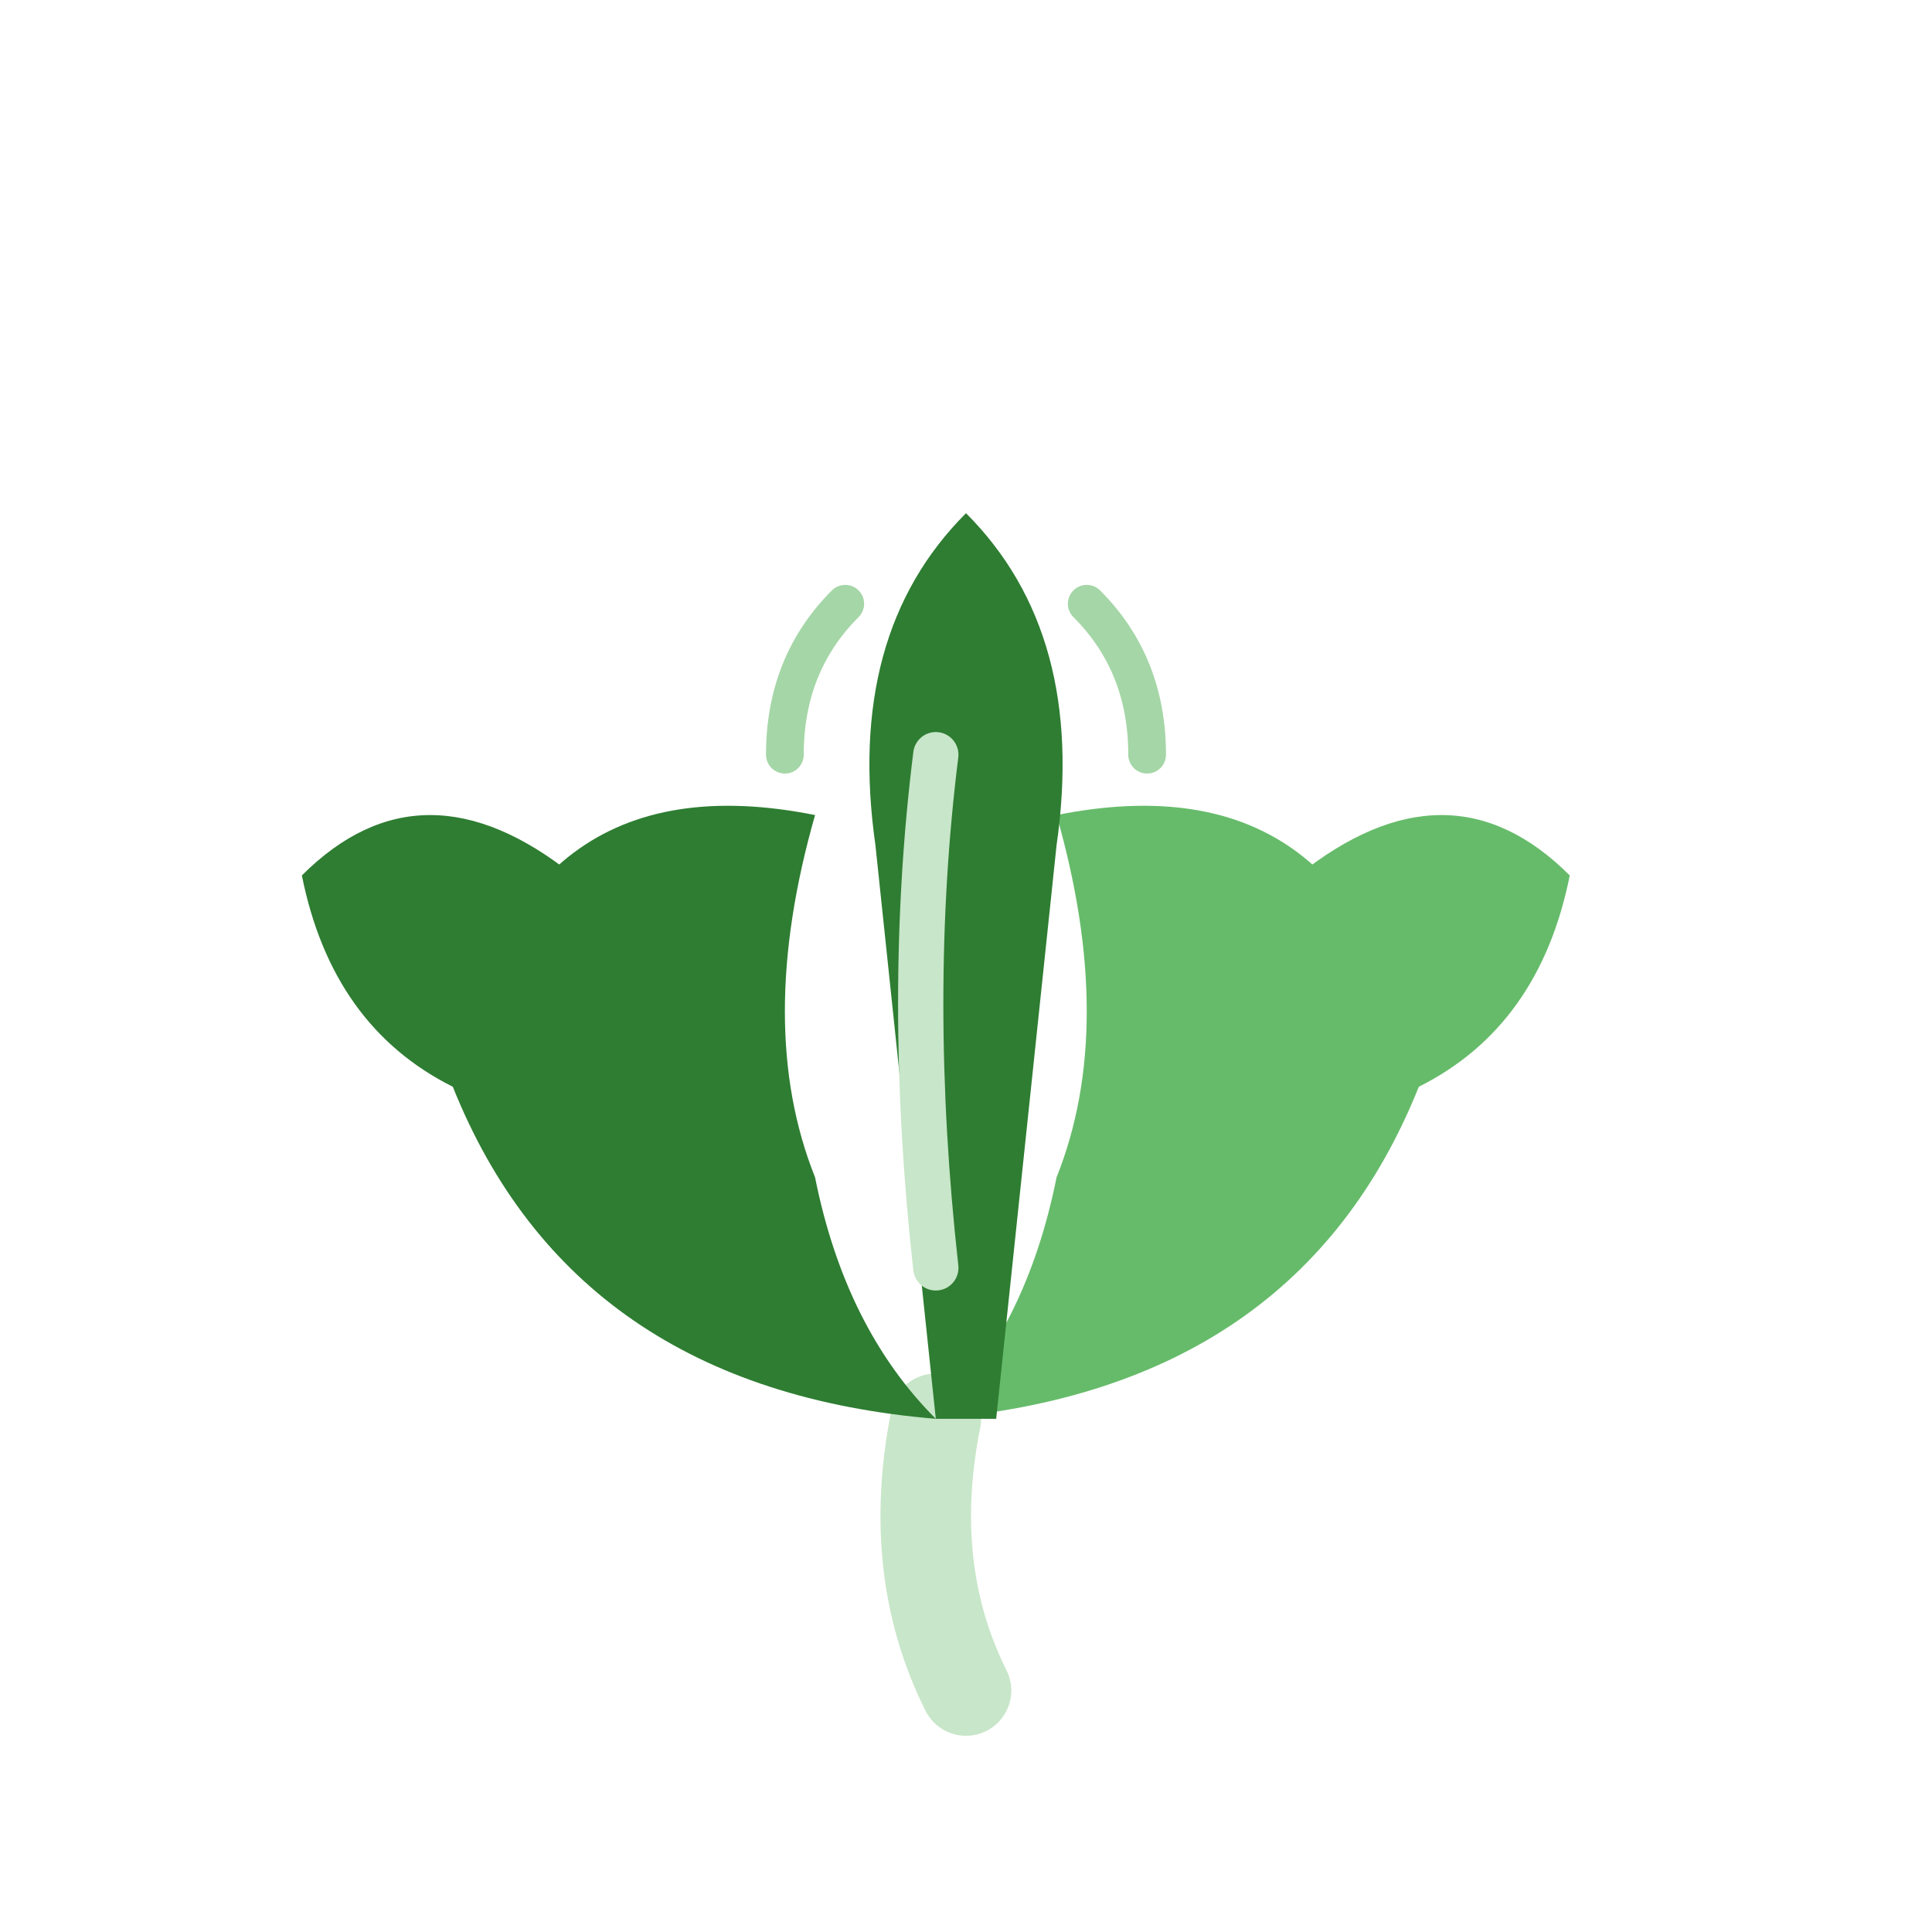
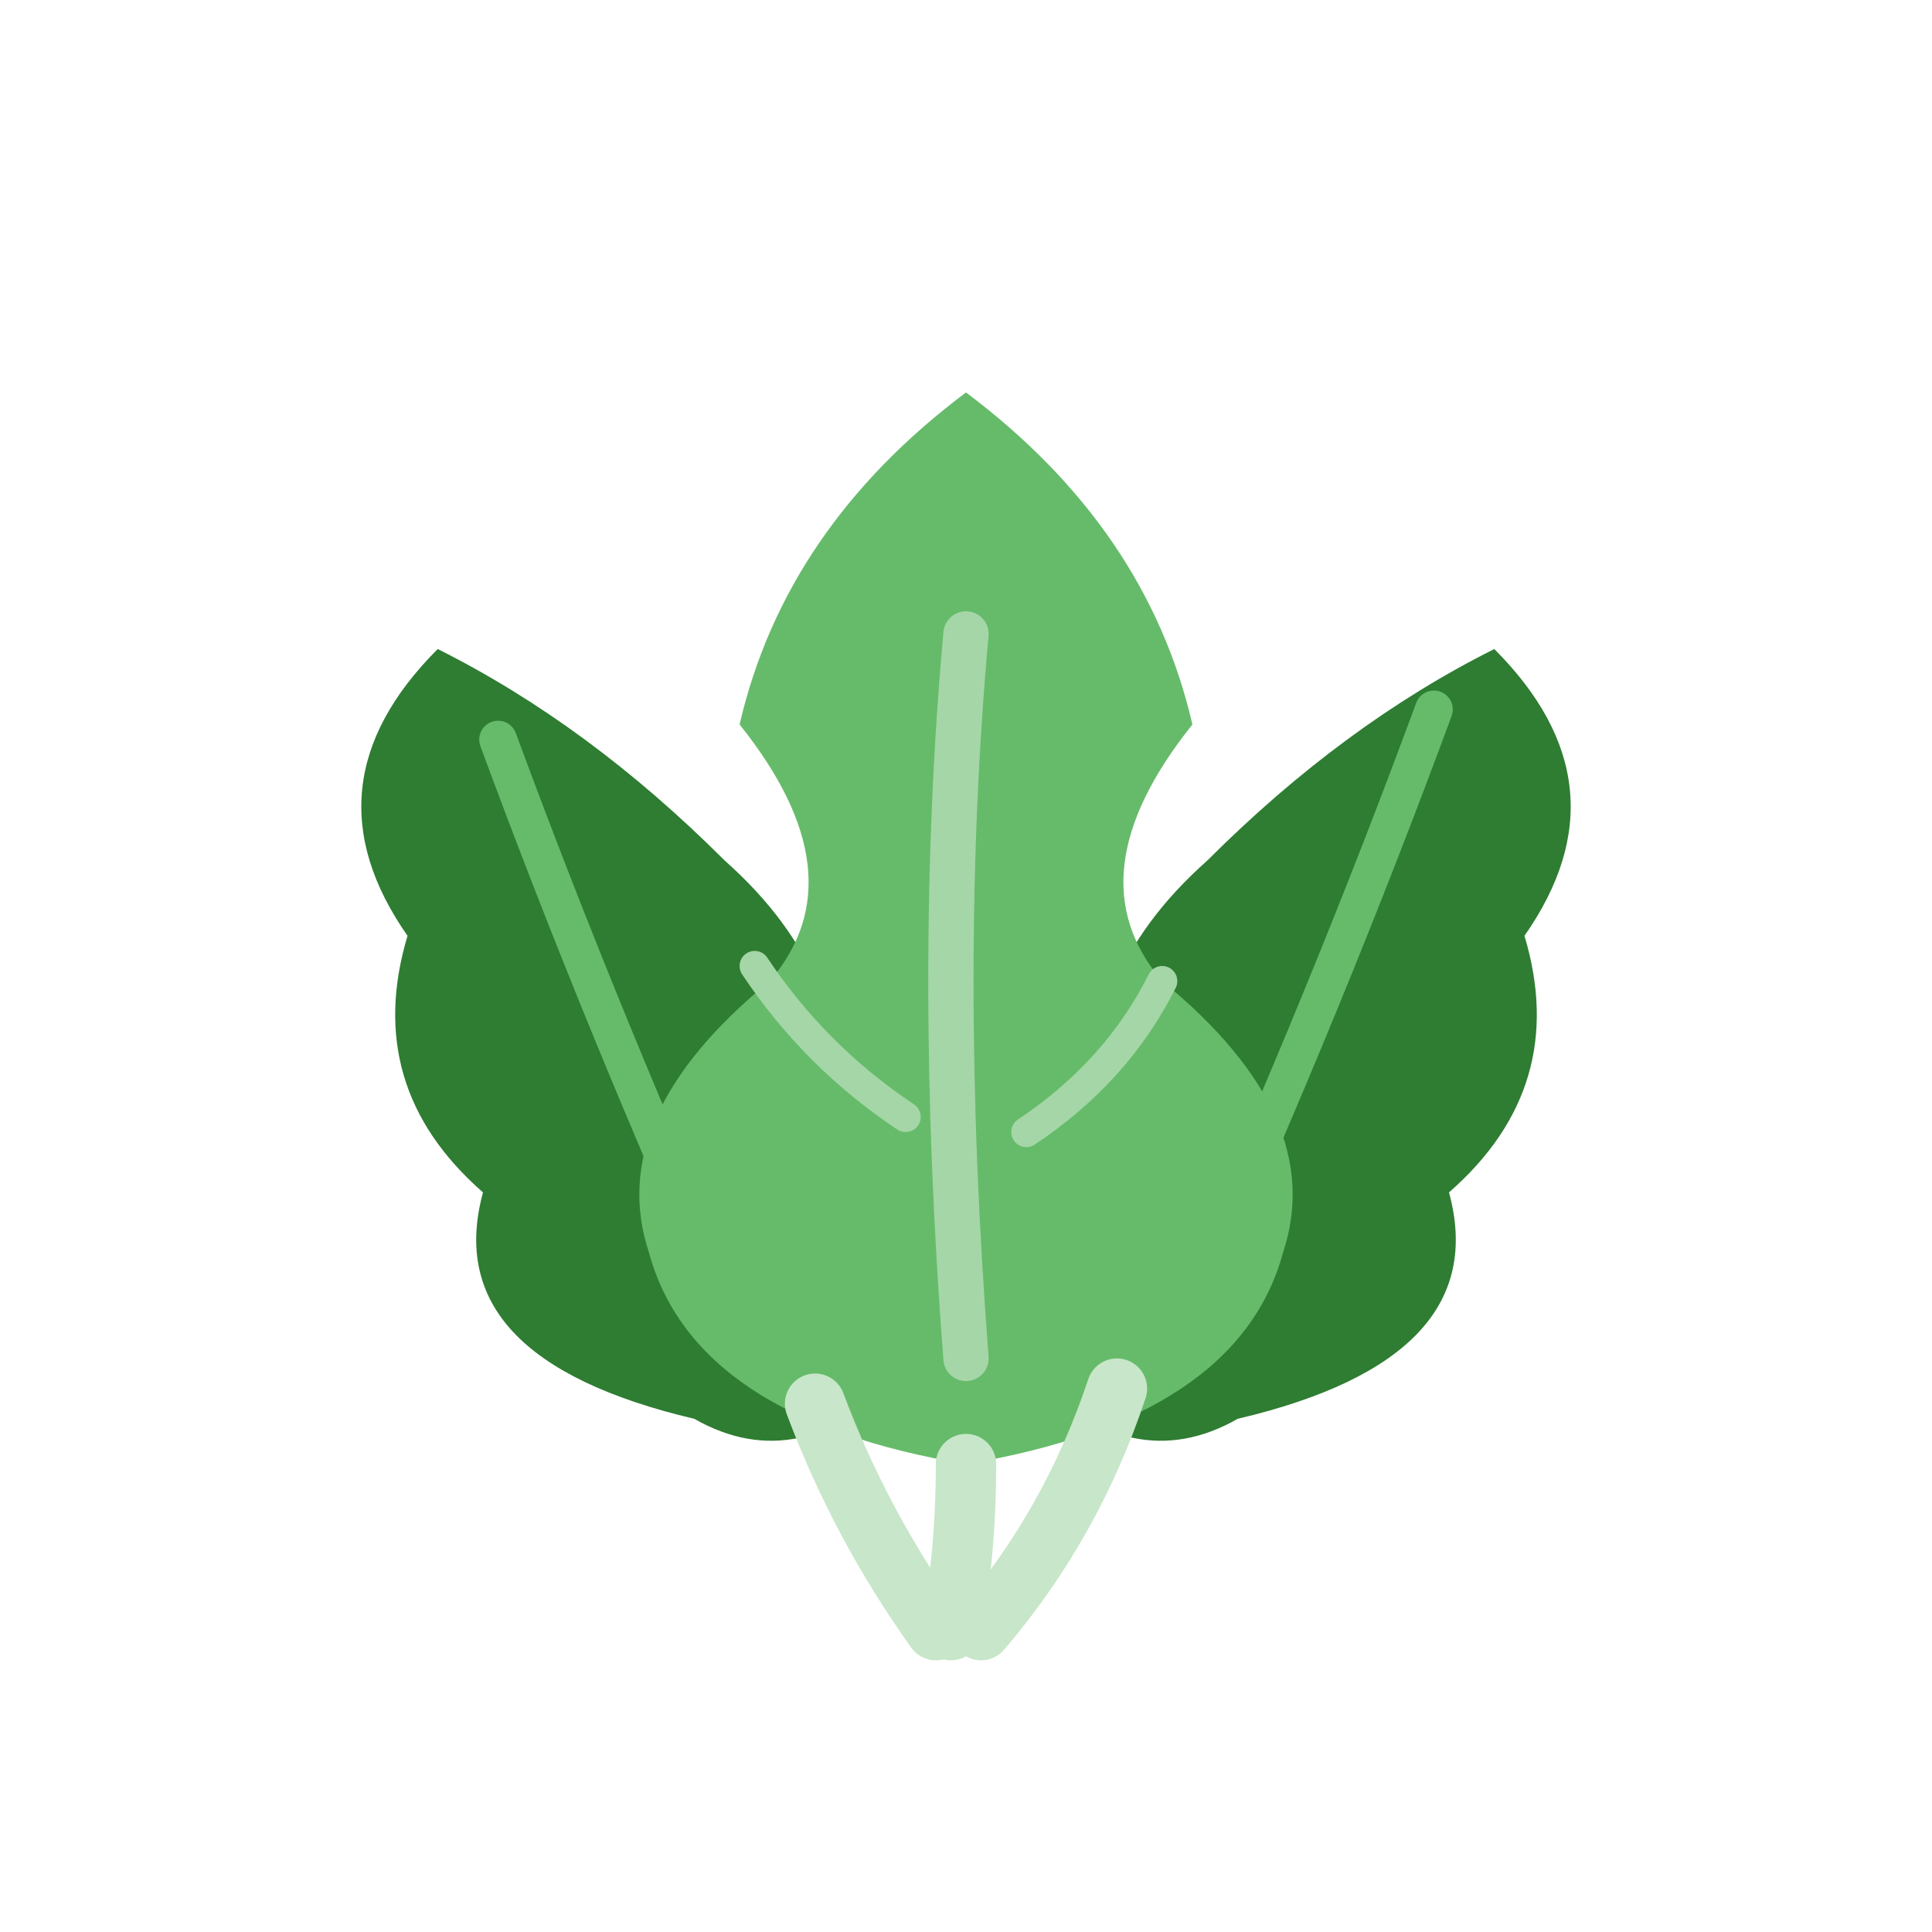
<svg xmlns="http://www.w3.org/2000/svg" viewBox="0 0 128 128">
-   <path d="M64 112 Q60 104 62 94" fill="none" stroke="#C8E6C9" stroke-width="6" stroke-linecap="round" />
-   <path d="M62 94 Q38 92 30 72 Q34 50 54 54 Q50 68 54 78 Q56 88 62 94 Z" fill="#2E7D32" />
-   <path d="M30 72 Q22 68 20 58 Q28 50 38 58 Q44 66 46 72 Z" fill="#2E7D32" />
-   <path d="M62 94 Q86 92 94 72 Q90 50 70 54 Q74 68 70 78 Q68 88 62 94 Z" fill="#66BB6A" />
-   <path d="M94 72 Q102 68 104 58 Q96 50 86 58 Q80 66 78 72 Z" fill="#66BB6A" />
-   <path d="M62 94 L58 56 Q56 42 64 34 Q72 42 70 56 L66 94 Z" fill="#2E7D32" />
-   <path d="M62 50 Q60 66 62 84" fill="none" stroke="#C8E6C9" stroke-width="3" stroke-linecap="round" />
-   <path d="M56 40 Q52 44 52 50 M72 40 Q76 44 76 50" fill="none" stroke="#A5D6A7" stroke-width="2.5" stroke-linecap="round" />
+   <g transform="translate(0,-2)">
+     <path d="M29 45 Q20 54 27 64 Q24 74 32 81 Q29 92 46 96 Q53 100 60 93 Q60 85 55 77 Q57 67 48 59 Q39 50 29 45 Z" fill="#2E7D32" />
+     <path d="M99 45 Q108 54 101 64 Q104 74 96 81 Q99 92 82 96 Q75 100 68 93 Q68 85 73 77 Q71 67 80 59 Q89 50 99 45 Z" fill="#2E7D32" />
+     <path d="M64 28 Q76 37 79 50 Q71 60 77 67 Q88 76 85 85 Q82 96 64 99 Q46 96 43 85 Q40 76 51 67 Q57 60 49 50 Q52 37 64 28 Z" fill="#66BB6A" />
+     <path d="M54 95 Q57 103 62 110" fill="none" stroke="#C8E6C9" stroke-width="4" stroke-linecap="round" />
+     <path d="M74 94 Q71 103 65 110" fill="none" stroke="#C8E6C9" stroke-width="4" stroke-linecap="round" />
+     <path d="M64 99 Q64 105 63 110" fill="none" stroke="#C8E6C9" stroke-width="4" stroke-linecap="round" />
+     <path d="M64 92 Q62 66 64 44" fill="none" stroke="#A5D6A7" stroke-width="3" stroke-linecap="round" />
+     <path d="M60 76 Q54 72 50 66 M68 77 Q74 73 77 67" fill="none" stroke="#A5D6A7" stroke-width="2" stroke-linecap="round" />
+     <path d="M49 90 Q40 70 33 51" fill="none" stroke="#66BB6A" stroke-width="2.5" stroke-linecap="round" />
+     <path d="M79 88 Q88 68 95 49" fill="none" stroke="#66BB6A" stroke-width="2.5" stroke-linecap="round" />
+   </g>
</svg>
